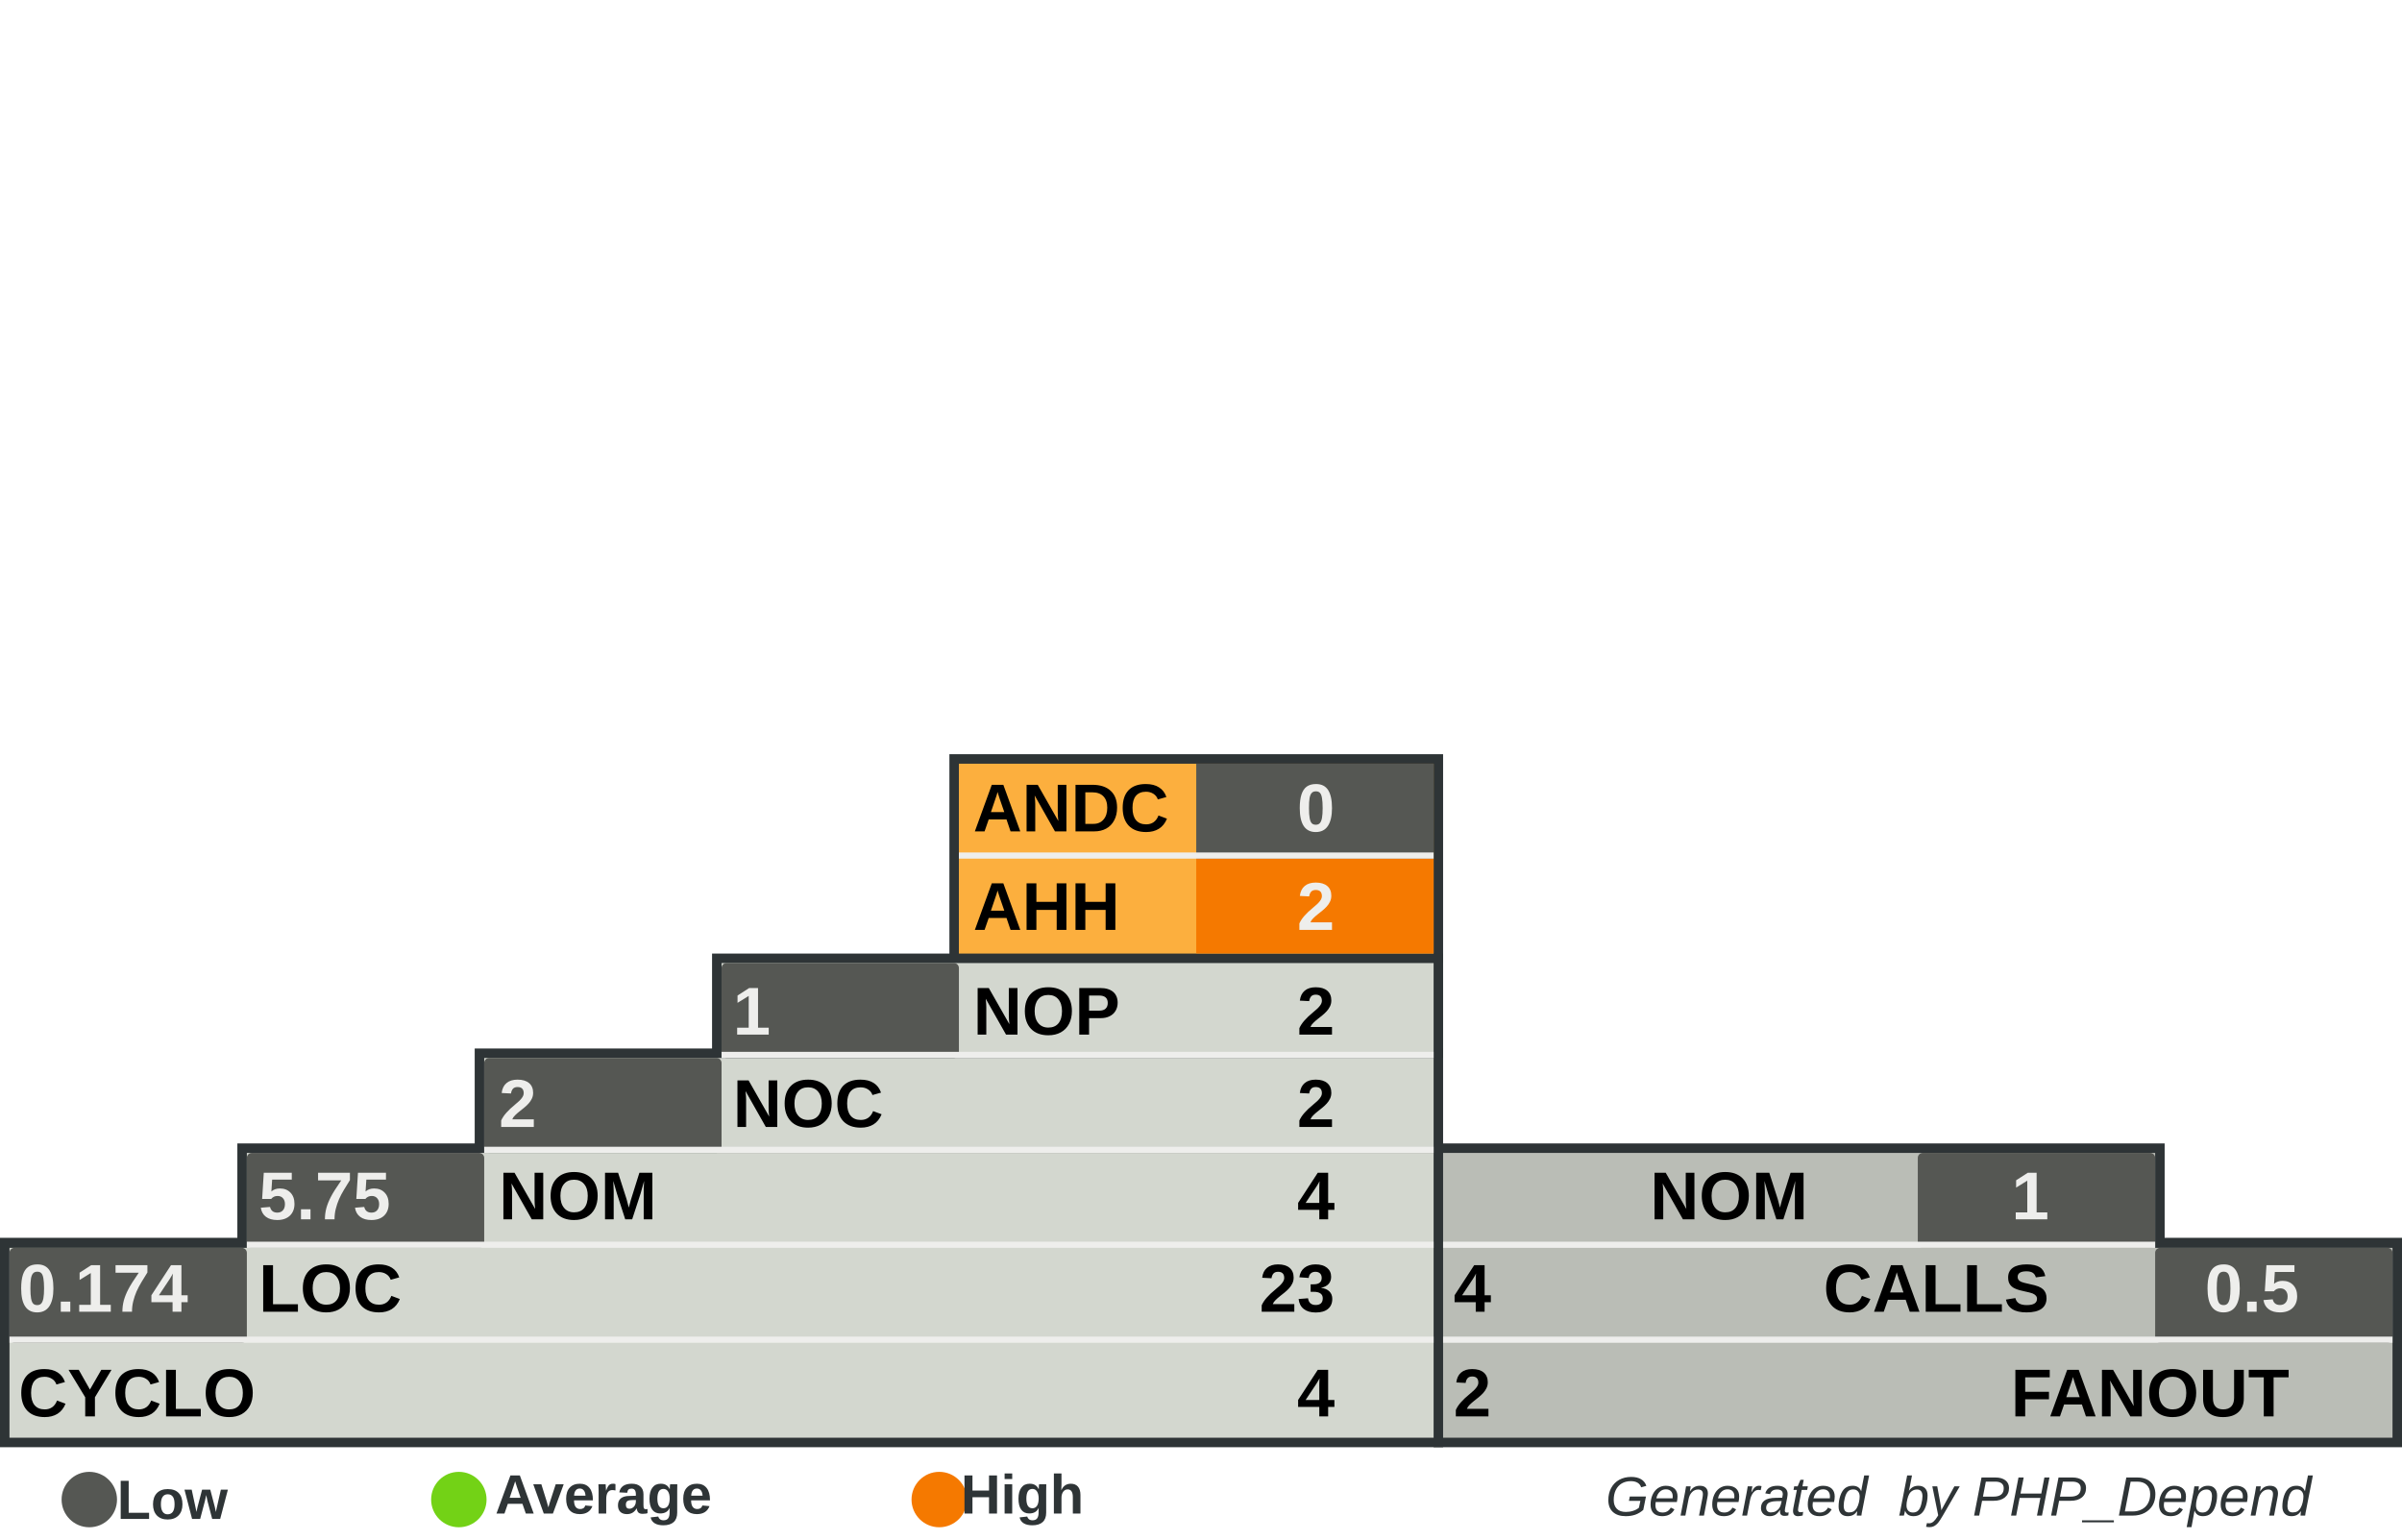
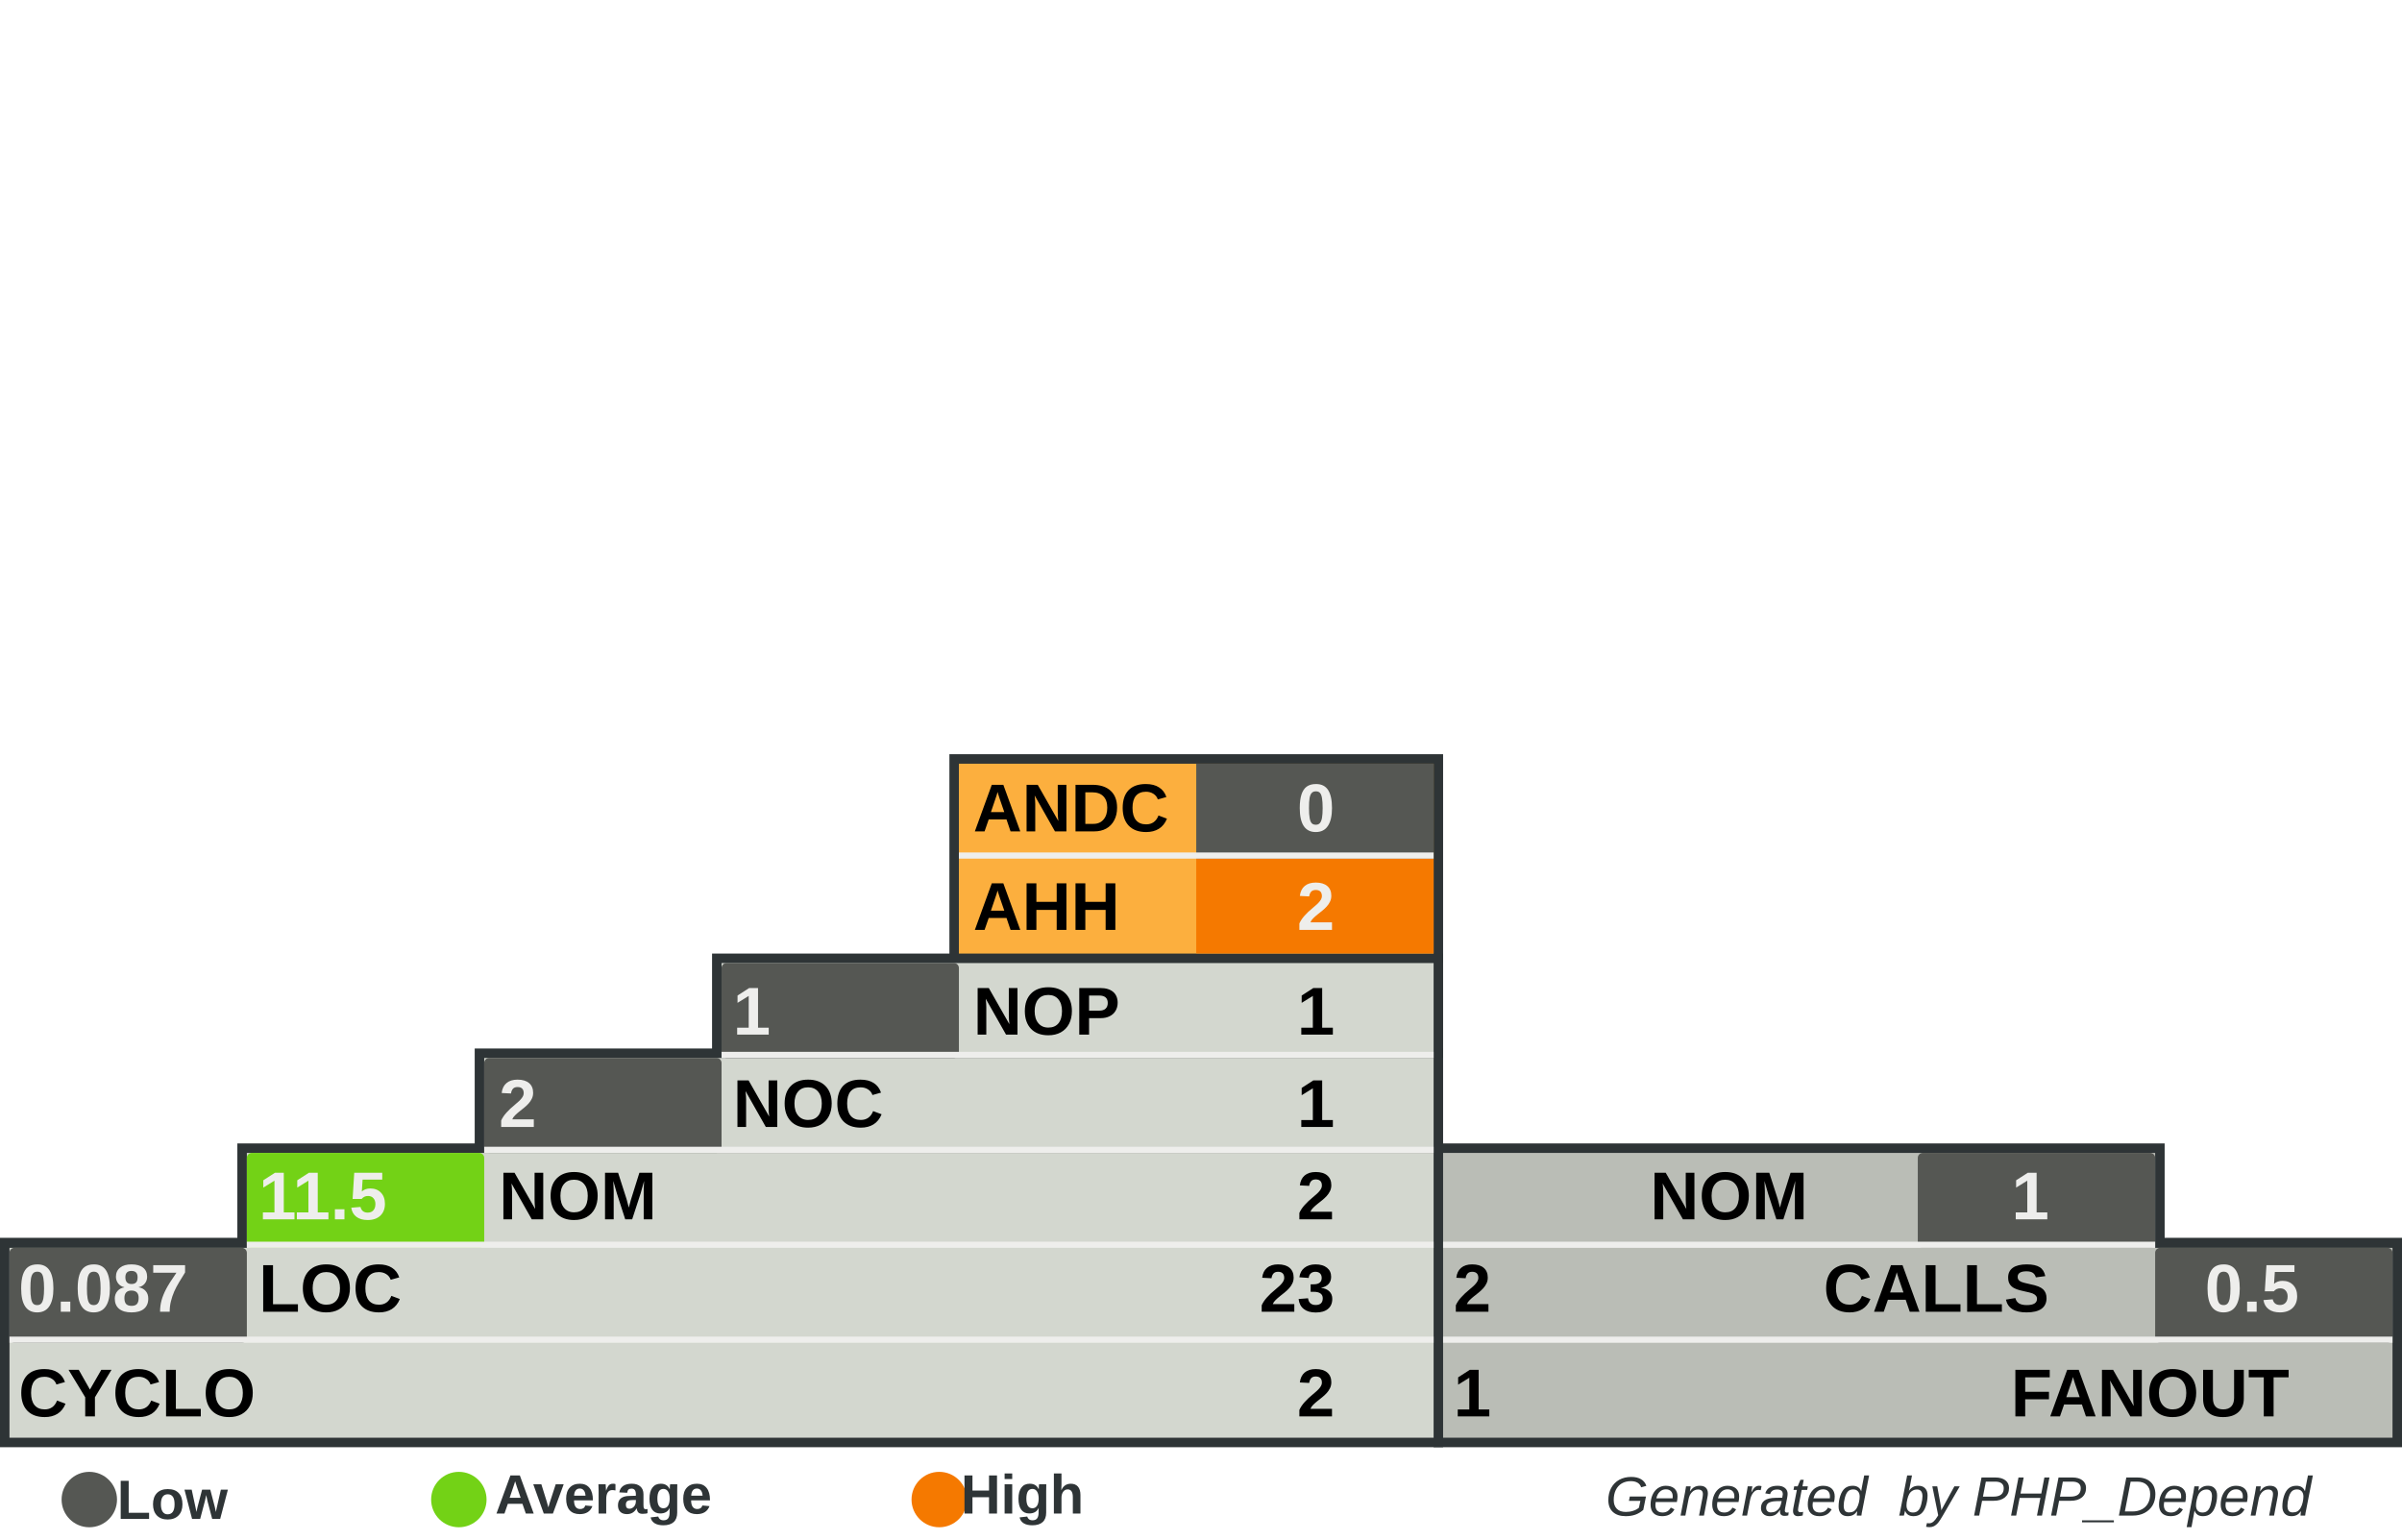
<svg xmlns="http://www.w3.org/2000/svg" width="390" height="250" id="svg5110" version="1.0">
  <defs id="defs5112">
    </defs>
  <g id="layer1">
    <rect style="fill:#555753" width="0" height="0" x="0" y="0" rx="0" ry="0" id="rect8982" xml:id="threshold.low" />
    <rect style="fill:#73d216" width="0" height="0" x="0" y="0" rx="0" ry="0" id="rect8983" xml:id="threshold.average" />
    <rect style="fill:#f57900" width="0" height="0" x="0" y="0" rx="0" ry="0" id="rect2834" xml:id="threshold.high" />
    <rect style="opacity:1;fill:#2e3436;fill-opacity:1;stroke:none;stroke-width:1;stroke-miterlimit:4;stroke-dasharray:none;stroke-opacity:1" id="rect4954" width="118.696" height="16.957" x="232.767" y="185.672" rx="2.978" ry="0" />
    <rect style="opacity:1;fill:#2e3436;fill-opacity:1;stroke:none;stroke-width:1;stroke-miterlimit:4;stroke-dasharray:none;stroke-opacity:1" id="rect4956" width="157.233" height="34" x="232.767" y="201" rx="3.945" ry="0" />
    <rect style="opacity:1;fill:#2e3436;fill-opacity:1;stroke:none;stroke-width:1;stroke-miterlimit:4;stroke-dasharray:none;stroke-opacity:1" id="rect4958" width="80.158" height="33.913" x="154.15" y="122.47" rx="2.011" ry="0" />
    <rect style="opacity:1;fill:#2e3436;fill-opacity:1;stroke:none;stroke-width:1;stroke-miterlimit:4;stroke-dasharray:none;stroke-opacity:1" id="rect4960" width="234.308" height="34" x="0" y="201" rx="5.879" ry="0" />
    <rect style="opacity:1;fill:#2e3436;fill-opacity:1;stroke:none;stroke-width:1;stroke-miterlimit:4;stroke-dasharray:none;stroke-opacity:1" id="rect4962" width="195.771" height="16.957" x="38.538" y="185.672" rx="4.912" ry="0" />
    <rect style="opacity:1;fill:#2e3436;fill-opacity:1;stroke:none;stroke-width:1;stroke-miterlimit:4;stroke-dasharray:none;stroke-opacity:1" id="rect4964" width="157.233" height="16.957" x="77.075" y="170.257" rx="3.945" ry="0" />
    <rect style="opacity:1;fill:#2e3436;fill-opacity:1;stroke:none;stroke-width:1;stroke-miterlimit:4;stroke-dasharray:none;stroke-opacity:1" id="rect4966" width="118.696" height="16.957" x="115.613" y="154.842" rx="2.978" ry="0" />
    <rect style="opacity:1;fill:#d3d7cf;fill-opacity:1;stroke:none;stroke-width:1;stroke-miterlimit:4;stroke-dasharray:none;stroke-opacity:1" id="rect4968" width="231.225" height="30.83" x="1.542" y="202.628" rx="5.801" ry="0" />
    <rect style="opacity:1;fill:#d3d7cf;fill-opacity:1;stroke:none;stroke-width:1;stroke-miterlimit:4;stroke-dasharray:none;stroke-opacity:1" id="rect4970" width="192.688" height="15.415" x="40.079" y="187.214" rx="4.834" ry="0" />
    <rect style="opacity:1;fill:#d3d7cf;fill-opacity:1;stroke:none;stroke-width:1;stroke-miterlimit:4;stroke-dasharray:none;stroke-opacity:1" id="rect4972" width="154.15" height="15.415" x="78.617" y="171.798" rx="3.868" ry="0" />
    <rect style="opacity:1;fill:#d3d7cf;fill-opacity:1;stroke:none;stroke-width:1;stroke-miterlimit:4;stroke-dasharray:none;stroke-opacity:1" id="rect4974" width="115.613" height="15.415" x="117.154" y="156.383" rx="2.901" ry="0" />
    <rect style="opacity:1;fill:#fcaf3e;fill-opacity:1;stroke:none;stroke-width:1;stroke-miterlimit:4;stroke-dasharray:none;stroke-opacity:1" id="rect4976" width="77.075" height="30.83" x="155.692" y="124.012" rx="1.934" ry="0" />
    <rect style="opacity:1;fill:#babdb6;fill-opacity:1;stroke:none;stroke-width:1;stroke-miterlimit:4;stroke-dasharray:none;stroke-opacity:1" id="rect4978" width="154.15" height="30.83" x="234.308" y="202.628" rx="3.868" ry="0" />
    <rect style="opacity:1;fill:#babdb6;fill-opacity:1;stroke:none;stroke-width:1;stroke-miterlimit:4;stroke-dasharray:none;stroke-opacity:1" id="rect4980" width="115.613" height="15.415" x="234.308" y="187.213" rx="2.901" ry="0" />
    <rect style="opacity:1;fill:#555753;fill-opacity:1;stroke:none;stroke-width:1;stroke-miterlimit:4;stroke-dasharray:none;stroke-opacity:1" id="rect4982" xml:id="rect.andc" width="38.538" height="15.43" x="194.229" y="124.012" rx="0.967" ry="0" />
    <rect style="opacity:1;fill:#f57900;fill-opacity:1;stroke:none;stroke-width:1;stroke-miterlimit:4;stroke-dasharray:none;stroke-opacity:1" id="rect2851" xml:id="rect.ahh" width="38.538" height="15.4" x="194.229" y="139.412" rx="0.967" ry="0" />
    <rect style="opacity:1;fill:#555753;fill-opacity:1;stroke:none;stroke-width:1;stroke-miterlimit:4;stroke-dasharray:none;stroke-opacity:1" id="rect4984" xml:id="rect.noc-nop" width="38.538" height="15.415" x="117.154" y="156.383" rx="0.806" />
    <rect style="opacity:1;fill:#555753;fill-opacity:1;stroke:none;stroke-width:1;stroke-miterlimit:4;stroke-dasharray:none;stroke-opacity:1" id="rect4986" xml:id="rect.nom-noc" width="38.538" height="15.415" x="78.617" y="171.798" rx="0.806" />
-     <rect style="opacity:1;fill:#555753;fill-opacity:1;stroke:none;stroke-width:1;stroke-miterlimit:4;stroke-dasharray:none;stroke-opacity:1" id="rect4988" xml:id="rect.loc-nom" width="38.538" height="15.415" x="40.079" y="187.213" rx="0.806" />
+     <rect style="opacity:1;fill:#73d216;fill-opacity:1;stroke:none;stroke-width:1;stroke-miterlimit:4;stroke-dasharray:none;stroke-opacity:1" id="rect4988" xml:id="rect.loc-nom" width="38.538" height="15.415" x="40.079" y="187.213" rx="0.806" />
    <rect style="opacity:1;fill:#555753;fill-opacity:1;stroke:none;stroke-width:1;stroke-miterlimit:4;stroke-dasharray:none;stroke-opacity:1" id="rect4990" xml:id="rect.cyclo-loc" width="38.538" height="15.415" x="1.542" y="202.628" rx="0.806" />
    <rect style="opacity:1;fill:#555753;fill-opacity:1;stroke:none;stroke-width:1;stroke-miterlimit:4;stroke-dasharray:none;stroke-opacity:1" id="rect4992" xml:id="rect.calls-nom" width="38.538" height="15.415" x="311.383" y="187.213" rx="0.806" />
    <rect style="opacity:1;fill:#555753;fill-opacity:1;stroke:none;stroke-width:1;stroke-miterlimit:4;stroke-dasharray:none;stroke-opacity:1" id="rect4994" xml:id="rect.fanout-calls" width="38.538" height="15.415" x="349.921" y="202.628" rx="0.806" />
    <rect style="opacity:1;fill:#eeeeec;fill-opacity:1;stroke:none;stroke-width:1;stroke-miterlimit:4;stroke-dasharray:none;stroke-opacity:1" id="rect4996" width="231.225" height="1" x="1.542" y="217.043" rx="5.801" ry="0" />
    <rect style="opacity:1;fill:#eeeeec;fill-opacity:1;stroke:none;stroke-width:1;stroke-miterlimit:4;stroke-dasharray:none;stroke-opacity:1" id="rect4998" width="192.688" height="1" x="40.079" y="201.628" rx="4.834" ry="0" />
    <rect style="opacity:1;fill:#eeeeec;fill-opacity:1;stroke:none;stroke-width:1;stroke-miterlimit:4;stroke-dasharray:none;stroke-opacity:1" id="rect5000" width="154.15" height="1" x="78.617" y="186.213" rx="3.868" ry="0" />
    <rect style="opacity:1;fill:#eeeeec;fill-opacity:1;stroke:none;stroke-width:1;stroke-miterlimit:4;stroke-dasharray:none;stroke-opacity:1" id="rect5002" width="115.613" height="1" x="117.154" y="170.798" rx="2.901" ry="0" />
    <rect style="opacity:1;fill:#eeeeec;fill-opacity:1;stroke:none;stroke-width:1;stroke-miterlimit:4;stroke-dasharray:none;stroke-opacity:1" id="rect5004" width="115.613" height="1" x="234.308" y="201.628" rx="2.901" ry="0" />
    <rect style="opacity:1;fill:#eeeeec;fill-opacity:1;stroke:none;stroke-width:1;stroke-miterlimit:4;stroke-dasharray:none;stroke-opacity:1" id="rect5006" width="154.15" height="1" x="234.308" y="217.043" rx="3.868" ry="0" />
    <rect style="opacity:1;fill:#eeeeec;fill-opacity:1;stroke:none;stroke-width:1;stroke-miterlimit:4;stroke-dasharray:none;stroke-opacity:1" id="rect5008" width="77.075" height="1" x="155.692" y="138.427" rx="1.934" ry="0" />
    <text xml:space="preserve" style="font-size:11px;font-style:normal;font-variant:normal;font-weight:bold;font-stretch:normal;fill:#000000;fill-opacity:1;stroke:none;stroke-width:1px;stroke-linecap:butt;stroke-linejoin:miter;stroke-opacity:1;font-family:Arial" x="158" y="135" title="Average Number of Derived Classes" id="text5010">
      <tspan title="Average Number of Derived Classes" id="tspan5012" x="158" y="135">ANDC</tspan>
    </text>
    <text xml:space="preserve" style="font-size:11px;font-style:normal;font-variant:normal;font-weight:bold;font-stretch:normal;fill:#000000;fill-opacity:1;stroke:none;stroke-width:1px;stroke-linecap:butt;stroke-linejoin:miter;stroke-opacity:1;font-family:Arial" x="158" y="151" title="Average Hierarchy Height" id="text5014">
      <tspan title="Average Hierarchy Height" id="tspan5016" x="158" y="151">AHH</tspan>
    </text>
    <text xml:space="preserve" style="font-size:11px;font-style:normal;font-variant:normal;font-weight:bold;font-stretch:normal;fill:#000000;fill-opacity:1;stroke:none;stroke-width:1px;stroke-linecap:butt;stroke-linejoin:miter;stroke-opacity:1;font-family:Arial" x="158" y="168" title="Number Of Packages" id="text5018">
      <tspan title="Number Of Packages" id="tspan5020" x="158" y="168">NOP</tspan>
    </text>
    <text xml:space="preserve" style="font-size:11px;font-style:normal;font-variant:normal;font-weight:bold;font-stretch:normal;fill:#000000;fill-opacity:1;stroke:none;stroke-width:1px;stroke-linecap:butt;stroke-linejoin:miter;stroke-opacity:1;font-family:Arial" x="119" y="183" id="text5022" title="Number Of Classes" transform="scale(0.9999985,1.000001)">
      <tspan title="Number Of Classes" id="tspan5024" x="119" y="183">NOC</tspan>
    </text>
    <text xml:space="preserve" style="font-size:11px;font-style:normal;font-variant:normal;font-weight:bold;font-stretch:normal;fill:#000000;fill-opacity:1;stroke:none;stroke-width:1px;stroke-linecap:butt;stroke-linejoin:miter;stroke-opacity:1;font-family:Arial" x="81" y="198" id="text5026" title="Number Of Methods (Methods+Functions)" transform="scale(0.9999985,1.000001)">
      <tspan title="Number Of Methods (Methods+Functions)" id="tspan5028" x="81" y="198">NOM</tspan>
    </text>
    <text xml:space="preserve" style="font-size:11px;font-style:normal;font-variant:normal;font-weight:bold;font-stretch:normal;fill:#000000;fill-opacity:1;stroke:none;stroke-width:1px;stroke-linecap:butt;stroke-linejoin:miter;stroke-opacity:1;font-family:Arial" x="42" y="213" id="text5030" title="Lines Of Code (Non Comment and Non Whitespace Lines)" transform="scale(0.9999985,1.000001)">
      <tspan title="Lines Of Code (Non Comment and Non Whitespace Lines)" id="tspan5032" x="42" y="213">LOC</tspan>
    </text>
    <text xml:space="preserve" style="font-size:11px;font-style:normal;font-variant:normal;font-weight:bold;font-stretch:normal;fill:#000000;fill-opacity:1;stroke:none;stroke-width:1px;stroke-linecap:butt;stroke-linejoin:miter;stroke-opacity:1;font-family:Arial" x="3" y="230" id="text5034" title="Cyclomatic Complexity" transform="scale(0.9999985,1.000001)">
      <tspan title="Cyclomatic Complexity" id="tspan5036" x="3" y="230">CYCLO</tspan>
    </text>
    <text xml:space="preserve" style="font-size:11px;font-style:normal;font-variant:normal;font-weight:bold;font-stretch:normal;text-align:end;text-anchor:end;fill:#000000;fill-opacity:1;stroke:none;stroke-width:1px;stroke-linecap:butt;stroke-linejoin:miter;stroke-opacity:1;font-family:Arial" x="308.858" y="198" id="text5038" title="Number Of Methods (Methods+Functions)" transform="scale(0.9999985,1.000001)">
      <tspan title="Number Of Methods (Methods+Functions)" id="tspan5040" x="308.858" y="198">NOM</tspan>
    </text>
    <text xml:space="preserve" style="font-size:11px;font-style:normal;font-variant:normal;font-weight:bold;font-stretch:normal;text-anchor:end;fill:#000000;fill-opacity:1;stroke:none;stroke-width:1px;stroke-linecap:butt;stroke-linejoin:miter;stroke-opacity:1;font-family:Arial" x="348" y="213" id="text5042" title="Number of Operation Calls" transform="scale(0.9999985,1.000001)">
      <tspan title="Number of Operation Calls" id="tspan5044" x="348" y="213">CALLS</tspan>
    </text>
    <text xml:space="preserve" style="font-size:11px;font-style:normal;font-variant:normal;font-weight:bold;font-stretch:normal;text-anchor:end;fill:#000000;fill-opacity:1;stroke:none;stroke-width:1px;stroke-linecap:butt;stroke-linejoin:miter;stroke-opacity:1;font-family:Arial" x="387" y="230" id="text5046" title="Number of Called Classes" transform="scale(0.9999985,1.000001)">
      <tspan title="Number of Called Classes" id="tspan5048" x="387" y="230">FANOUT</tspan>
    </text>
    <text xml:space="preserve" style="font-size:11px;font-style:normal;font-variant:normal;font-weight:bold;font-stretch:normal;fill:#000000;fill-opacity:1;stroke:none;stroke-width:1px;stroke-linecap:butt;stroke-linejoin:miter;stroke-opacity:1;font-family:Arial" title="Number of Called Classes" x="236" y="230" id="text5050" transform="scale(0.9999985,1.000001)">
-       <tspan title="Number of Called Classes" id="tspan5052" xml:id="pdepend.fanout" x="236" y="230">2</tspan>
+       <tspan title="Number of Called Classes" id="tspan5052" xml:id="pdepend.fanout" x="236" y="230">1</tspan>
    </text>
    <text xml:space="preserve" style="font-size:11px;font-style:normal;font-variant:normal;font-weight:bold;font-stretch:normal;fill:#000000;fill-opacity:1;stroke:none;stroke-width:1px;stroke-linecap:butt;stroke-linejoin:miter;stroke-opacity:1;font-family:Arial" title="Number of Operation Calls" x="236" y="213" id="text5054" transform="scale(0.9999985,1.000001)">
-       <tspan title="Number of Operation Calls" id="tspan5056" xml:id="pdepend.calls" x="236" y="213">4</tspan>
+       <tspan title="Number of Operation Calls" id="tspan5056" xml:id="pdepend.calls" x="236" y="213">2</tspan>
    </text>
    <text xml:space="preserve" style="font-size:11px;font-style:normal;font-variant:normal;font-weight:bold;font-stretch:normal;text-anchor:end;fill:#000000;fill-opacity:1;stroke:none;stroke-width:1px;stroke-linecap:butt;stroke-linejoin:miter;stroke-opacity:1;font-family:Arial" title="Cyclomatic Complexity" x="232" y="230" id="text5058" transform="scale(0.9999985,1.000001)">
-       <tspan title="Cyclomatic Complexity" id="tspan5060" xml:id="pdepend.cyclo" x="232" y="230">4</tspan>
+       <tspan title="Cyclomatic Complexity" id="tspan5060" xml:id="pdepend.cyclo" x="232" y="230">2</tspan>
    </text>
    <text xml:space="preserve" style="font-size:11px;font-style:normal;font-variant:normal;font-weight:bold;font-stretch:normal;text-anchor:end;fill:#000000;fill-opacity:1;stroke:none;stroke-width:1px;stroke-linecap:butt;stroke-linejoin:miter;stroke-opacity:1;font-family:Arial" title="Lines Of Code (Non Comment and Non Whitespace Lines)" x="232" y="213" id="text5062" transform="scale(0.9999985,1.000001)">
      <tspan xml:id="pdepend.loc" title="Lines Of Code (Non Comment and Non Whitespace Lines)" id="tspan5064" x="232" y="213">23</tspan>
    </text>
    <text xml:space="preserve" style="font-size:11px;font-style:normal;font-variant:normal;font-weight:bold;font-stretch:normal;text-anchor:end;fill:#000000;fill-opacity:1;stroke:none;stroke-width:1px;stroke-linecap:butt;stroke-linejoin:miter;stroke-opacity:1;font-family:Arial" title="Number Of Methods (Methods+Functions)" x="232" y="198" id="text5066" transform="scale(0.9999985,1.000001)">
-       <tspan title="Number Of Methods (Methods+Functions)" id="tspan5068" xml:id="pdepend.nom" x="232" y="198">4</tspan>
+       <tspan title="Number Of Methods (Methods+Functions)" id="tspan5068" xml:id="pdepend.nom" x="232" y="198">2</tspan>
    </text>
    <text xml:space="preserve" style="font-size:11px;font-style:normal;font-variant:normal;font-weight:bold;font-stretch:normal;text-anchor:end;fill:#000000;fill-opacity:1;stroke:none;stroke-width:1px;stroke-linecap:butt;stroke-linejoin:miter;stroke-opacity:1;font-family:Arial" title="Number Of Packages" x="232" y="168" id="text5070" transform="scale(0.9999985,1.000001)">
-       <tspan title="Number Of Packages" id="tspan5072" xml:id="pdepend.nop" x="232" y="168">2</tspan>
+       <tspan title="Number Of Packages" id="tspan5072" xml:id="pdepend.nop" x="232" y="168">1</tspan>
    </text>
    <text xml:space="preserve" style="font-size:11px;font-style:normal;font-variant:normal;font-weight:bold;font-stretch:normal;text-anchor:end;fill:#000000;fill-opacity:1;stroke:none;stroke-width:1px;stroke-linecap:butt;stroke-linejoin:miter;stroke-opacity:1;font-family:Arial" title="Number Of Classes" x="232" y="183" id="text5074" transform="scale(0.9999985,1.000001)">
-       <tspan title="Number Of Classes" id="tspan5076" xml:id="pdepend.noc" x="232" y="183">2</tspan>
+       <tspan title="Number Of Classes" id="tspan5076" xml:id="pdepend.noc" x="232" y="183">1</tspan>
    </text>
    <text xml:space="preserve" style="font-size:11px;font-style:normal;font-variant:normal;font-weight:bold;font-stretch:normal;text-anchor:end;fill:#eeeeec;fill-opacity:1;stroke:none;stroke-width:1px;stroke-linecap:butt;stroke-linejoin:miter;stroke-opacity:1;font-family:Arial" title="Average Number of Derived Classes" x="232" y="135" id="text5078" transform="scale(0.9999985,1.000001)">
      <tspan title="Average Number of Derived Classes" id="tspan5080" xml:id="pdepend.andc" x="232" y="135">0</tspan>
    </text>
    <text xml:space="preserve" style="font-size:11px;font-style:normal;font-variant:normal;font-weight:bold;font-stretch:normal;text-anchor:end;fill:#eeeeec;fill-opacity:1;stroke:none;stroke-width:1px;stroke-linecap:butt;stroke-linejoin:miter;stroke-opacity:1;font-family:Arial" title="Average Hierarchy Height" x="232" y="151" id="text5082" transform="scale(0.9999985,1.000001)">
      <tspan title="Average Hierarchy Height" id="tspan5084" xml:id="pdepend.ahh" x="232" y="151">2</tspan>
    </text>
    <text xml:space="preserve" style="font-size:11px;font-style:normal;font-variant:normal;font-weight:bold;font-stretch:normal;fill:#eeeeec;fill-opacity:1;stroke:none;stroke-width:1px;stroke-linecap:butt;stroke-linejoin:miter;stroke-opacity:1;font-family:Arial" title="Ratio: Number of Classes / Number of Packages" x="119" y="168" id="text5086" transform="scale(0.9999985,1.000001)">
      <tspan title="Ratio: Number of Classes / Number of Packages" id="tspan5088" xml:id="pdepend.noc-nop" x="119" y="168">1</tspan>
    </text>
    <text xml:space="preserve" style="font-size:11px;font-style:normal;font-variant:normal;font-weight:bold;font-stretch:normal;fill:#eeeeec;fill-opacity:1;stroke:none;stroke-width:1px;stroke-linecap:butt;stroke-linejoin:miter;stroke-opacity:1;font-family:Arial" title="Ratio: Number of Methods / Number of Classes" x="81" y="183" id="text5090" transform="scale(0.9999985,1.000001)">
      <tspan title="Ratio: Number of Methods / Number of Classes" id="tspan5092" xml:id="pdepend.nom-noc" x="81" y="183">2</tspan>
    </text>
    <text xml:space="preserve" style="font-size:11px;font-style:normal;font-variant:normal;font-weight:bold;font-stretch:normal;fill:#eeeeec;fill-opacity:1;stroke:none;stroke-width:1px;stroke-linecap:butt;stroke-linejoin:miter;stroke-opacity:1;font-family:Arial" title="Ratio: Lines of Code / Number of Methods" x="42" y="198" id="text5094" transform="scale(0.9999985,1.000001)">
-       <tspan title="Ratio: Lines of Code / Number of Methods" id="tspan5096" xml:id="pdepend.loc-nom" x="42" y="198">5.75</tspan>
+       <tspan title="Ratio: Lines of Code / Number of Methods" id="tspan5096" xml:id="pdepend.loc-nom" x="42" y="198">11.5</tspan>
    </text>
    <text xml:space="preserve" style="font-size:11px;font-style:normal;font-variant:normal;font-weight:bold;font-stretch:normal;fill:#eeeeec;fill-opacity:1;stroke:none;stroke-width:1px;stroke-linecap:butt;stroke-linejoin:miter;stroke-opacity:1;font-family:Arial" title="Ratio: Cyclomatic Complexity / Lines of Code" x="3" y="213" id="text5098" transform="scale(0.9999985,1.000001)">
-       <tspan title="Ratio: Cyclomatic Complexity / Lines of Code" id="tspan5100" xml:id="pdepend.cyclo-loc" x="3" y="213">0.174</tspan>
+       <tspan title="Ratio: Cyclomatic Complexity / Lines of Code" id="tspan5100" xml:id="pdepend.cyclo-loc" x="3" y="213">0.087</tspan>
    </text>
    <text xml:space="preserve" style="font-size:11px;font-style:normal;font-variant:normal;font-weight:bold;font-stretch:normal;text-anchor:end;fill:#eeeeec;fill-opacity:1;stroke:none;stroke-width:1px;stroke-linecap:butt;stroke-linejoin:miter;stroke-opacity:1;font-family:Arial" title="Ratio: Number of Called Classes(FANOUT) / Number of Operation Calls" x="388.563" y="213" id="text5102" transform="scale(0.9999985,1.000001)">
      <tspan title="Ratio: Number of Called Classes(FANOUT) / Number of Operation Calls" id="tspan5104" xml:id="pdepend.fanout-calls" x="388.563" y="213">0.5</tspan>
    </text>
    <text xml:space="preserve" style="font-size:11px;font-style:normal;font-variant:normal;font-weight:bold;font-stretch:normal;text-anchor:end;fill:#eeeeec;fill-opacity:1;stroke:none;stroke-width:1px;stroke-linecap:butt;stroke-linejoin:miter;stroke-opacity:1;font-family:Arial" title="Ratio: Number of Operation Calls / Number of Methods (Methods+Functions)" x="348" y="198" id="text5106" transform="scale(0.9999985,1.000001)">
      <tspan title="Ratio: Number of Operation Calls / Number of Methods (Methods+Functions)" id="tspan5108" xml:id="pdepend.calls-nom" x="348" y="198">1</tspan>
    </text>
    <text xml:space="preserve" style="font-size:8px;font-style:normal;font-variant:normal;font-weight:bold;font-stretch:normal;text-align:end;text-anchor:end;fill:#2e3436;fill-opacity:1;stroke:none;stroke-width:1px;stroke-linecap:butt;stroke-linejoin:miter;stroke-opacity:1;font-family:Arial" x="386.395" y="246.106" id="text2692">
      <tspan id="tspan2694" x="386.395" y="246.106" style="font-size:9px;font-style:italic;font-variant:normal;font-weight:normal;font-stretch:normal;text-align:end;text-anchor:end;fill:#2e3436;font-family:Arial;">Generated  by PHP_Depend</tspan>
    </text>
    <path style="opacity:1;fill:#555753;fill-opacity:1;stroke:none;stroke-width:1;stroke-miterlimit:4;stroke-dasharray:none;stroke-opacity:1" id="path3780" d="M 65.333,285.667 A 12,10.333 0 1 1 41.333,285.667 A 12,10.333 0 1 1 65.333,285.667 z" transform="matrix(0.375,0,0,0.4354839,-5.5,119.0968)" />
    <text xml:space="preserve" style="font-size:8px;font-style:normal;font-weight:bold;text-align:center;text-anchor:middle;fill:#2e3436;fill-opacity:1;stroke:none;stroke-width:1px;stroke-linecap:butt;stroke-linejoin:miter;stroke-opacity:1;font-family:URW Chancery L;" x="32.387" y="246.642" id="text3782">
      <tspan id="tspan3784" x="32.387" y="246.642" style="font-size:9px;font-style:normal;font-variant:normal;font-weight:bold;font-stretch:normal;fill:#2e3436;font-family:Arial;">Low</tspan>
    </text>
    <path style="opacity:1;fill:#73d216;fill-opacity:1;stroke:none;stroke-width:1;stroke-miterlimit:4;stroke-dasharray:none;stroke-opacity:1" id="path3786" d="M 65.333,285.667 A 12,10.333 0 1 1 41.333,285.667 A 12,10.333 0 1 1 65.333,285.667 z" transform="matrix(0.375,0,0,0.4354839,54.5,119.0968)" />
    <text xml:space="preserve" style="font-size:8px;font-style:normal;font-weight:bold;text-align:center;text-anchor:middle;fill:#2e3436;fill-opacity:1;stroke:none;stroke-width:1px;stroke-linecap:butt;stroke-linejoin:miter;stroke-opacity:1;font-family:URW Chancery L;" x="102.387" y="245.774" id="text3788">
      <tspan id="tspan3790" x="102.387" y="245.774" style="font-size:9px;font-style:normal;font-variant:normal;font-weight:bold;font-stretch:normal;fill:#2e3436;font-family:Arial;">Average</tspan>
    </text>
    <path style="opacity:1;fill:#f57900;fill-opacity:1;stroke:none;stroke-width:1;stroke-miterlimit:4;stroke-dasharray:none;stroke-opacity:1" id="path3792" d="M 65.333,285.667 A 12,10.333 0 1 1 41.333,285.667 A 12,10.333 0 1 1 65.333,285.667 z" transform="matrix(0.375,0,0,0.4354839,132.5,119.0968)" />
    <text xml:space="preserve" style="font-size:8px;font-style:normal;font-weight:bold;text-align:center;text-anchor:middle;fill:#2e3436;fill-opacity:1;stroke:none;stroke-width:1px;stroke-linecap:butt;stroke-linejoin:miter;stroke-opacity:1;font-family:URW Chancery L;" x="170.387" y="245.774" id="text3794">
      <tspan id="tspan3796" x="170.387" y="245.774" style="font-size:9px;font-style:normal;font-variant:normal;font-weight:bold;font-stretch:normal;fill:#2e3436;font-family:Arial;">High</tspan>
    </text>
  </g>
</svg>
